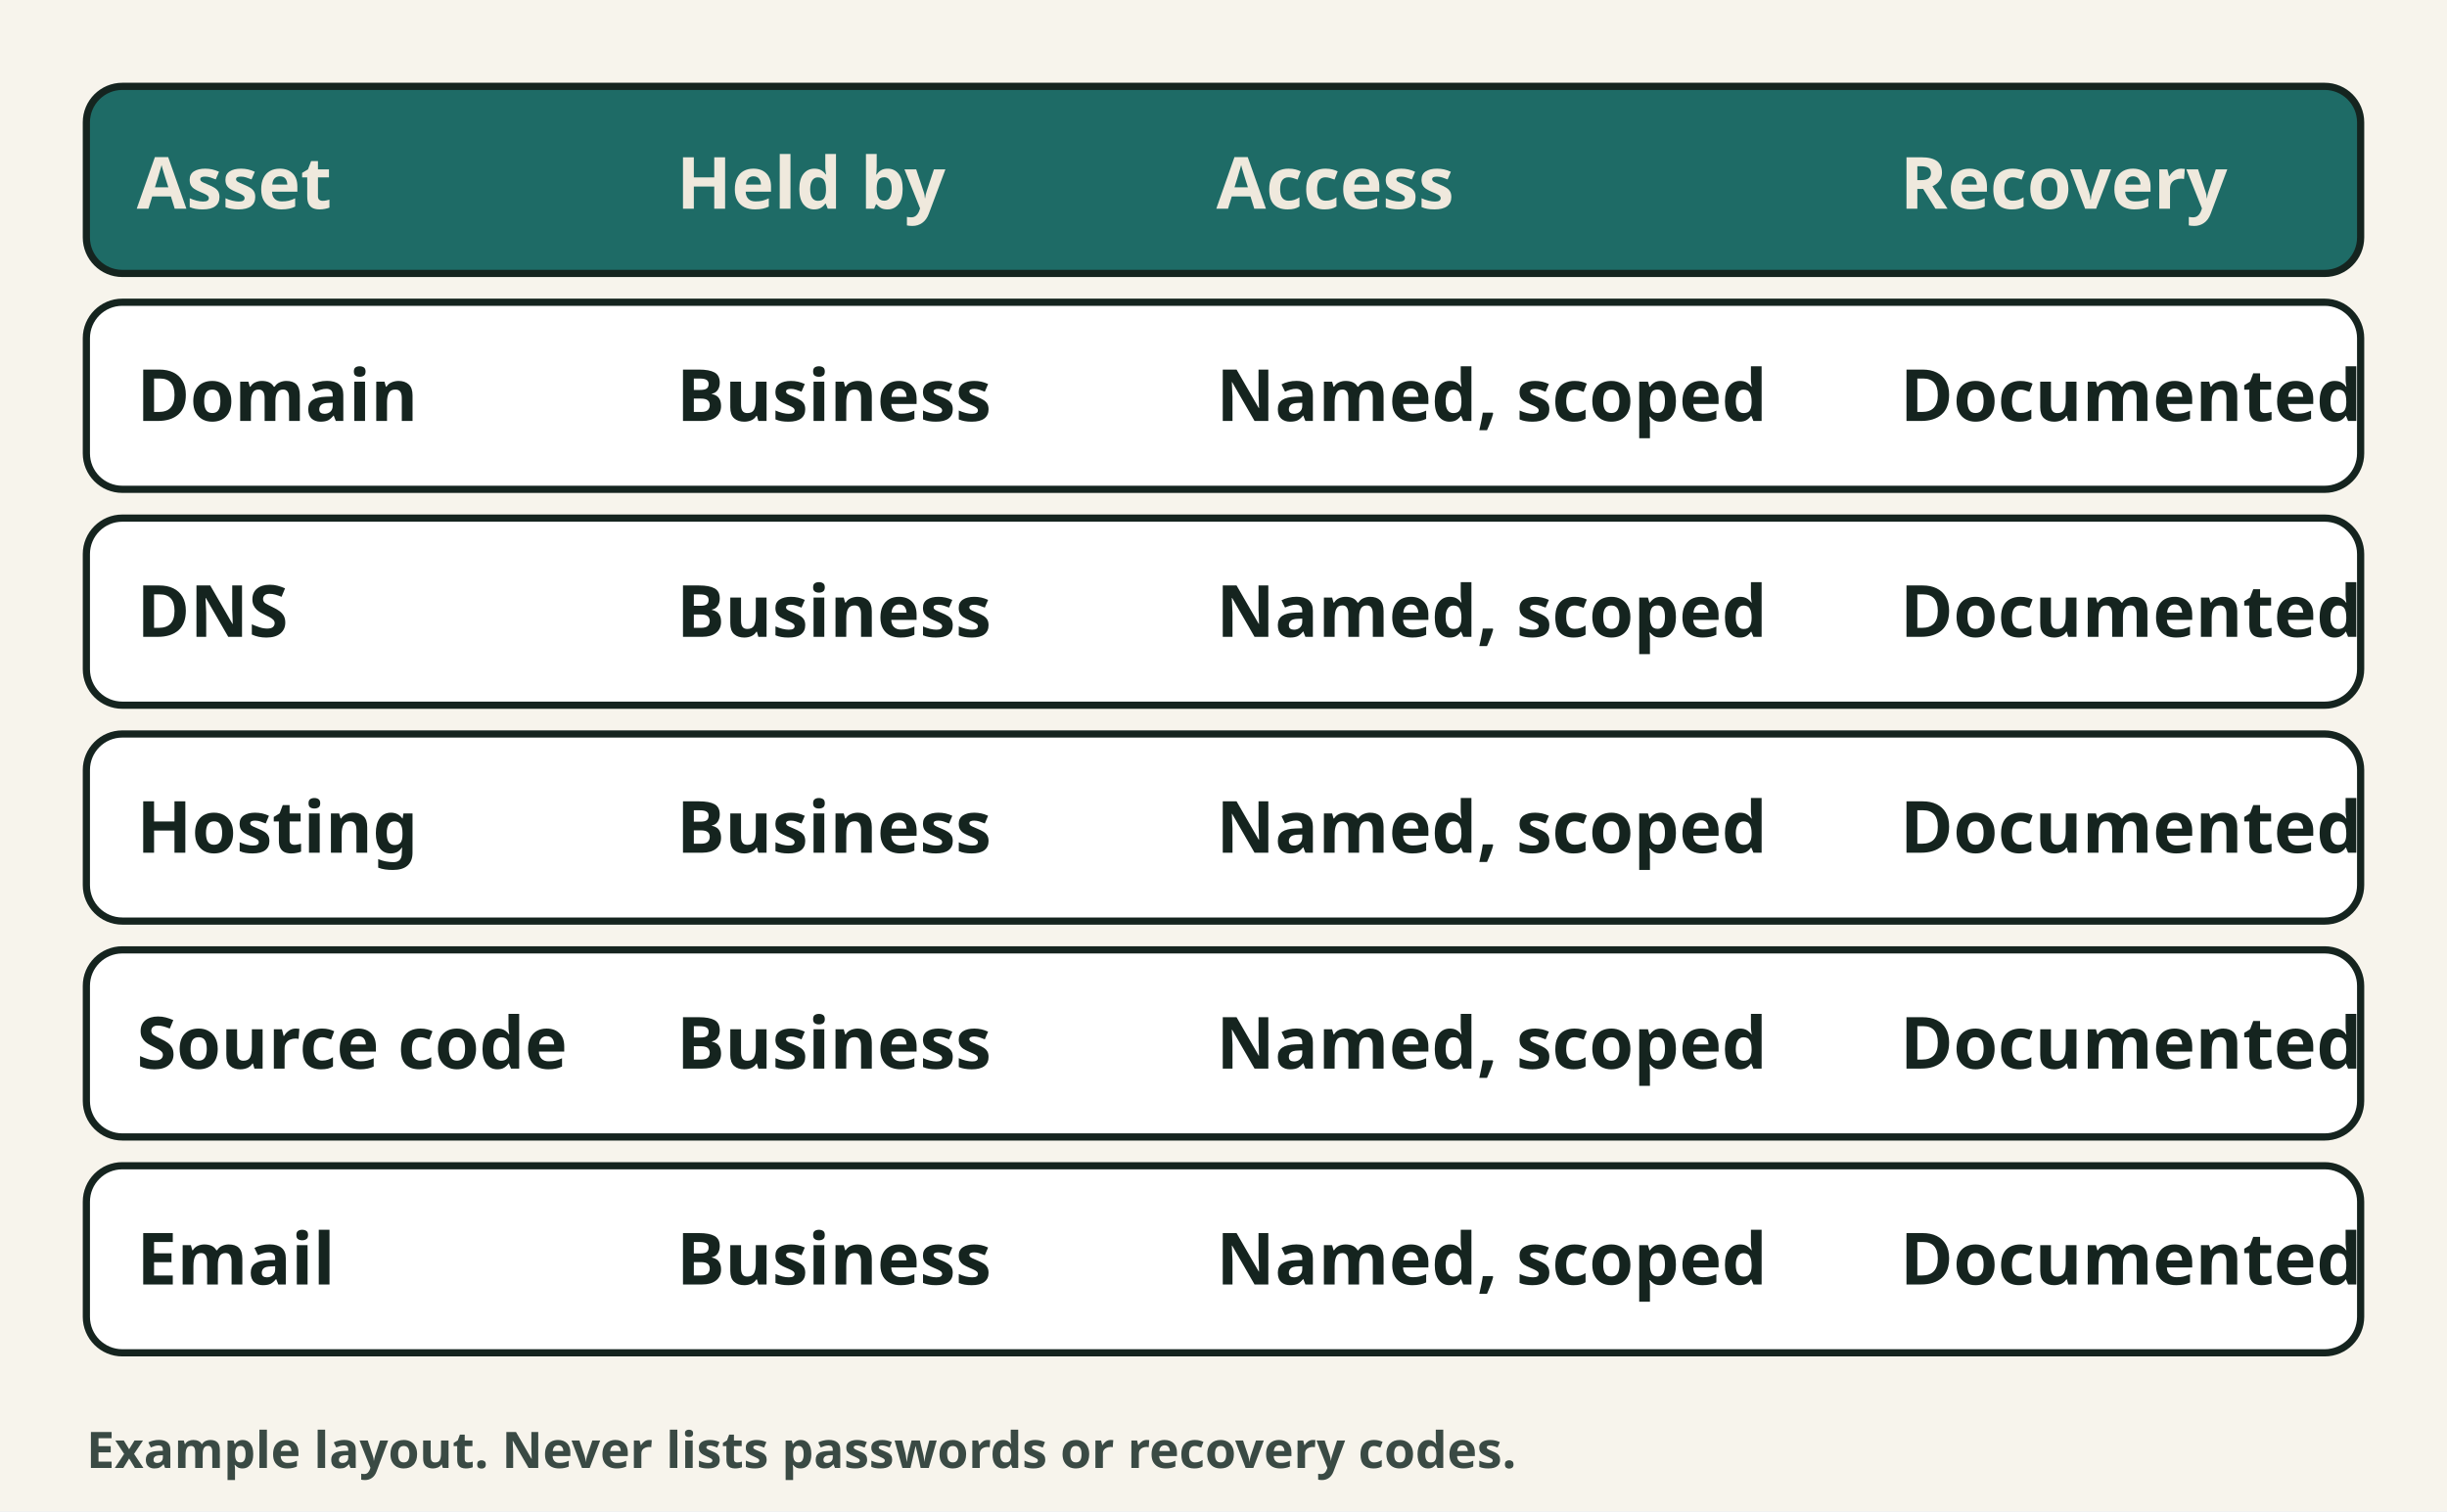
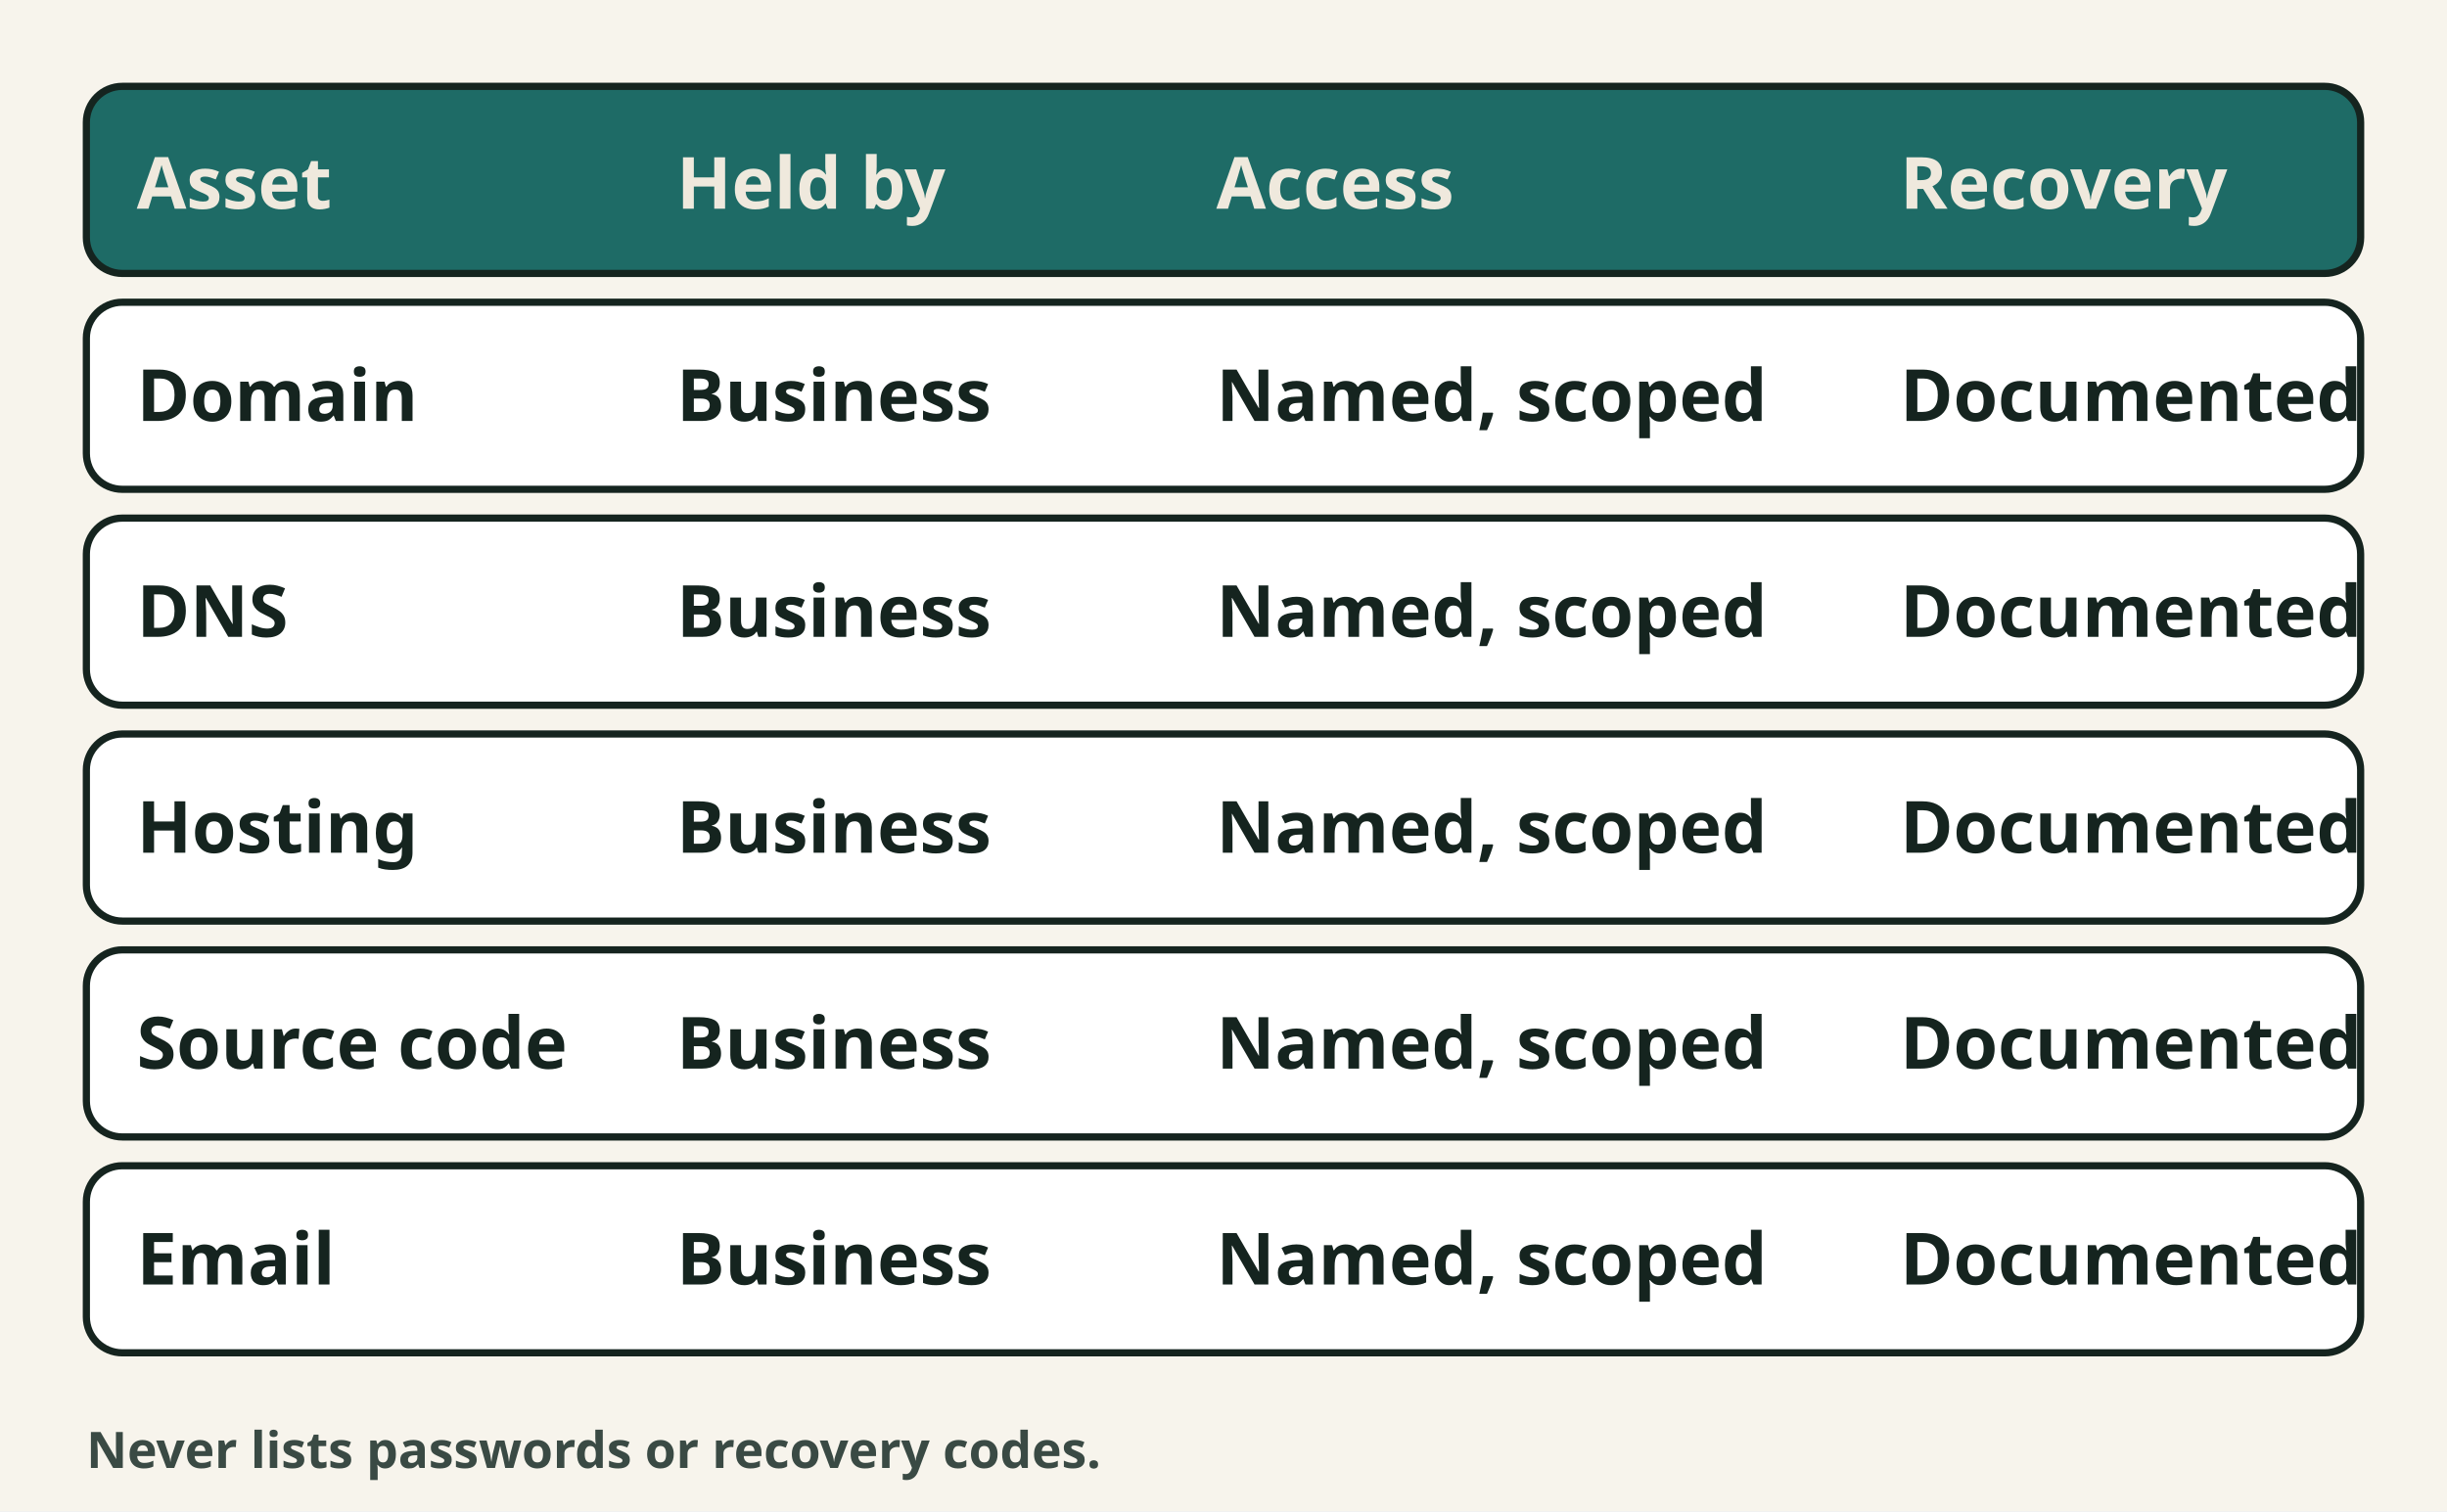
<svg xmlns="http://www.w3.org/2000/svg" viewBox="0 0 680 420" role="img" aria-labelledby="est-t est-d">
  <rect width="680" height="420" fill="#F7F4EC" />
  <rect x="24" y="24" width="632" height="52" rx="10" fill="#1E6B66" stroke="#15241F" stroke-width="2" />
  <text x="38" y="58" text-anchor="start" fill="#EFE9DD" font-family="Manrope, system-ui, sans-serif" font-size="20" font-weight="800">Asset</text>
  <text x="188" y="58" text-anchor="start" fill="#EFE9DD" font-family="Manrope, system-ui, sans-serif" font-size="20" font-weight="800">Held by</text>
  <text x="338" y="58" text-anchor="start" fill="#EFE9DD" font-family="Manrope, system-ui, sans-serif" font-size="20" font-weight="800">Access</text>
  <text x="528" y="58" text-anchor="start" fill="#EFE9DD" font-family="Manrope, system-ui, sans-serif" font-size="20" font-weight="800">Recovery</text>
  <rect x="24" y="84" width="632" height="52" rx="10" fill="#FFFFFF" stroke="#15241F" stroke-width="2" />
  <text x="38" y="117" text-anchor="start" fill="#15241F" font-family="Manrope, system-ui, sans-serif" font-size="20" font-weight="750">Domain</text>
  <text x="188" y="117" text-anchor="start" fill="#15241F" font-family="Manrope, system-ui, sans-serif" font-size="20" font-weight="600">Business</text>
  <text x="338" y="117" text-anchor="start" fill="#15241F" font-family="Manrope, system-ui, sans-serif" font-size="20" font-weight="600">Named, scoped</text>
  <text x="528" y="117" text-anchor="start" fill="#15241F" font-family="Manrope, system-ui, sans-serif" font-size="20" font-weight="600">Documented</text>
  <rect x="24" y="144" width="632" height="52" rx="10" fill="#FFFFFF" stroke="#15241F" stroke-width="2" />
  <text x="38" y="177" text-anchor="start" fill="#15241F" font-family="Manrope, system-ui, sans-serif" font-size="20" font-weight="750">DNS</text>
  <text x="188" y="177" text-anchor="start" fill="#15241F" font-family="Manrope, system-ui, sans-serif" font-size="20" font-weight="600">Business</text>
  <text x="338" y="177" text-anchor="start" fill="#15241F" font-family="Manrope, system-ui, sans-serif" font-size="20" font-weight="600">Named, scoped</text>
  <text x="528" y="177" text-anchor="start" fill="#15241F" font-family="Manrope, system-ui, sans-serif" font-size="20" font-weight="600">Documented</text>
  <rect x="24" y="204" width="632" height="52" rx="10" fill="#FFFFFF" stroke="#15241F" stroke-width="2" />
  <text x="38" y="237" text-anchor="start" fill="#15241F" font-family="Manrope, system-ui, sans-serif" font-size="20" font-weight="750">Hosting</text>
  <text x="188" y="237" text-anchor="start" fill="#15241F" font-family="Manrope, system-ui, sans-serif" font-size="20" font-weight="600">Business</text>
  <text x="338" y="237" text-anchor="start" fill="#15241F" font-family="Manrope, system-ui, sans-serif" font-size="20" font-weight="600">Named, scoped</text>
  <text x="528" y="237" text-anchor="start" fill="#15241F" font-family="Manrope, system-ui, sans-serif" font-size="20" font-weight="600">Documented</text>
  <rect x="24" y="264" width="632" height="52" rx="10" fill="#FFFFFF" stroke="#15241F" stroke-width="2" />
  <text x="38" y="297" text-anchor="start" fill="#15241F" font-family="Manrope, system-ui, sans-serif" font-size="20" font-weight="750">Source code</text>
  <text x="188" y="297" text-anchor="start" fill="#15241F" font-family="Manrope, system-ui, sans-serif" font-size="20" font-weight="600">Business</text>
  <text x="338" y="297" text-anchor="start" fill="#15241F" font-family="Manrope, system-ui, sans-serif" font-size="20" font-weight="600">Named, scoped</text>
  <text x="528" y="297" text-anchor="start" fill="#15241F" font-family="Manrope, system-ui, sans-serif" font-size="20" font-weight="600">Documented</text>
  <rect x="24" y="324" width="632" height="52" rx="10" fill="#FFFFFF" stroke="#15241F" stroke-width="2" />
  <text x="38" y="357" text-anchor="start" fill="#15241F" font-family="Manrope, system-ui, sans-serif" font-size="20" font-weight="750">Email</text>
  <text x="188" y="357" text-anchor="start" fill="#15241F" font-family="Manrope, system-ui, sans-serif" font-size="20" font-weight="600">Business</text>
  <text x="338" y="357" text-anchor="start" fill="#15241F" font-family="Manrope, system-ui, sans-serif" font-size="20" font-weight="600">Named, scoped</text>
  <text x="528" y="357" text-anchor="start" fill="#15241F" font-family="Manrope, system-ui, sans-serif" font-size="20" font-weight="600">Documented</text>
-   <text x="24" y="408" text-anchor="start" fill="#3A4A44" font-family="Manrope, system-ui, sans-serif" font-size="14" font-weight="600">Example layout. Never lists passwords or recovery codes.</text>
+   <text x="24" y="408" text-anchor="start" fill="#3A4A44" font-family="Manrope, system-ui, sans-serif" font-size="14" font-weight="600">Never lists passwords or recovery codes.</text>
</svg>
